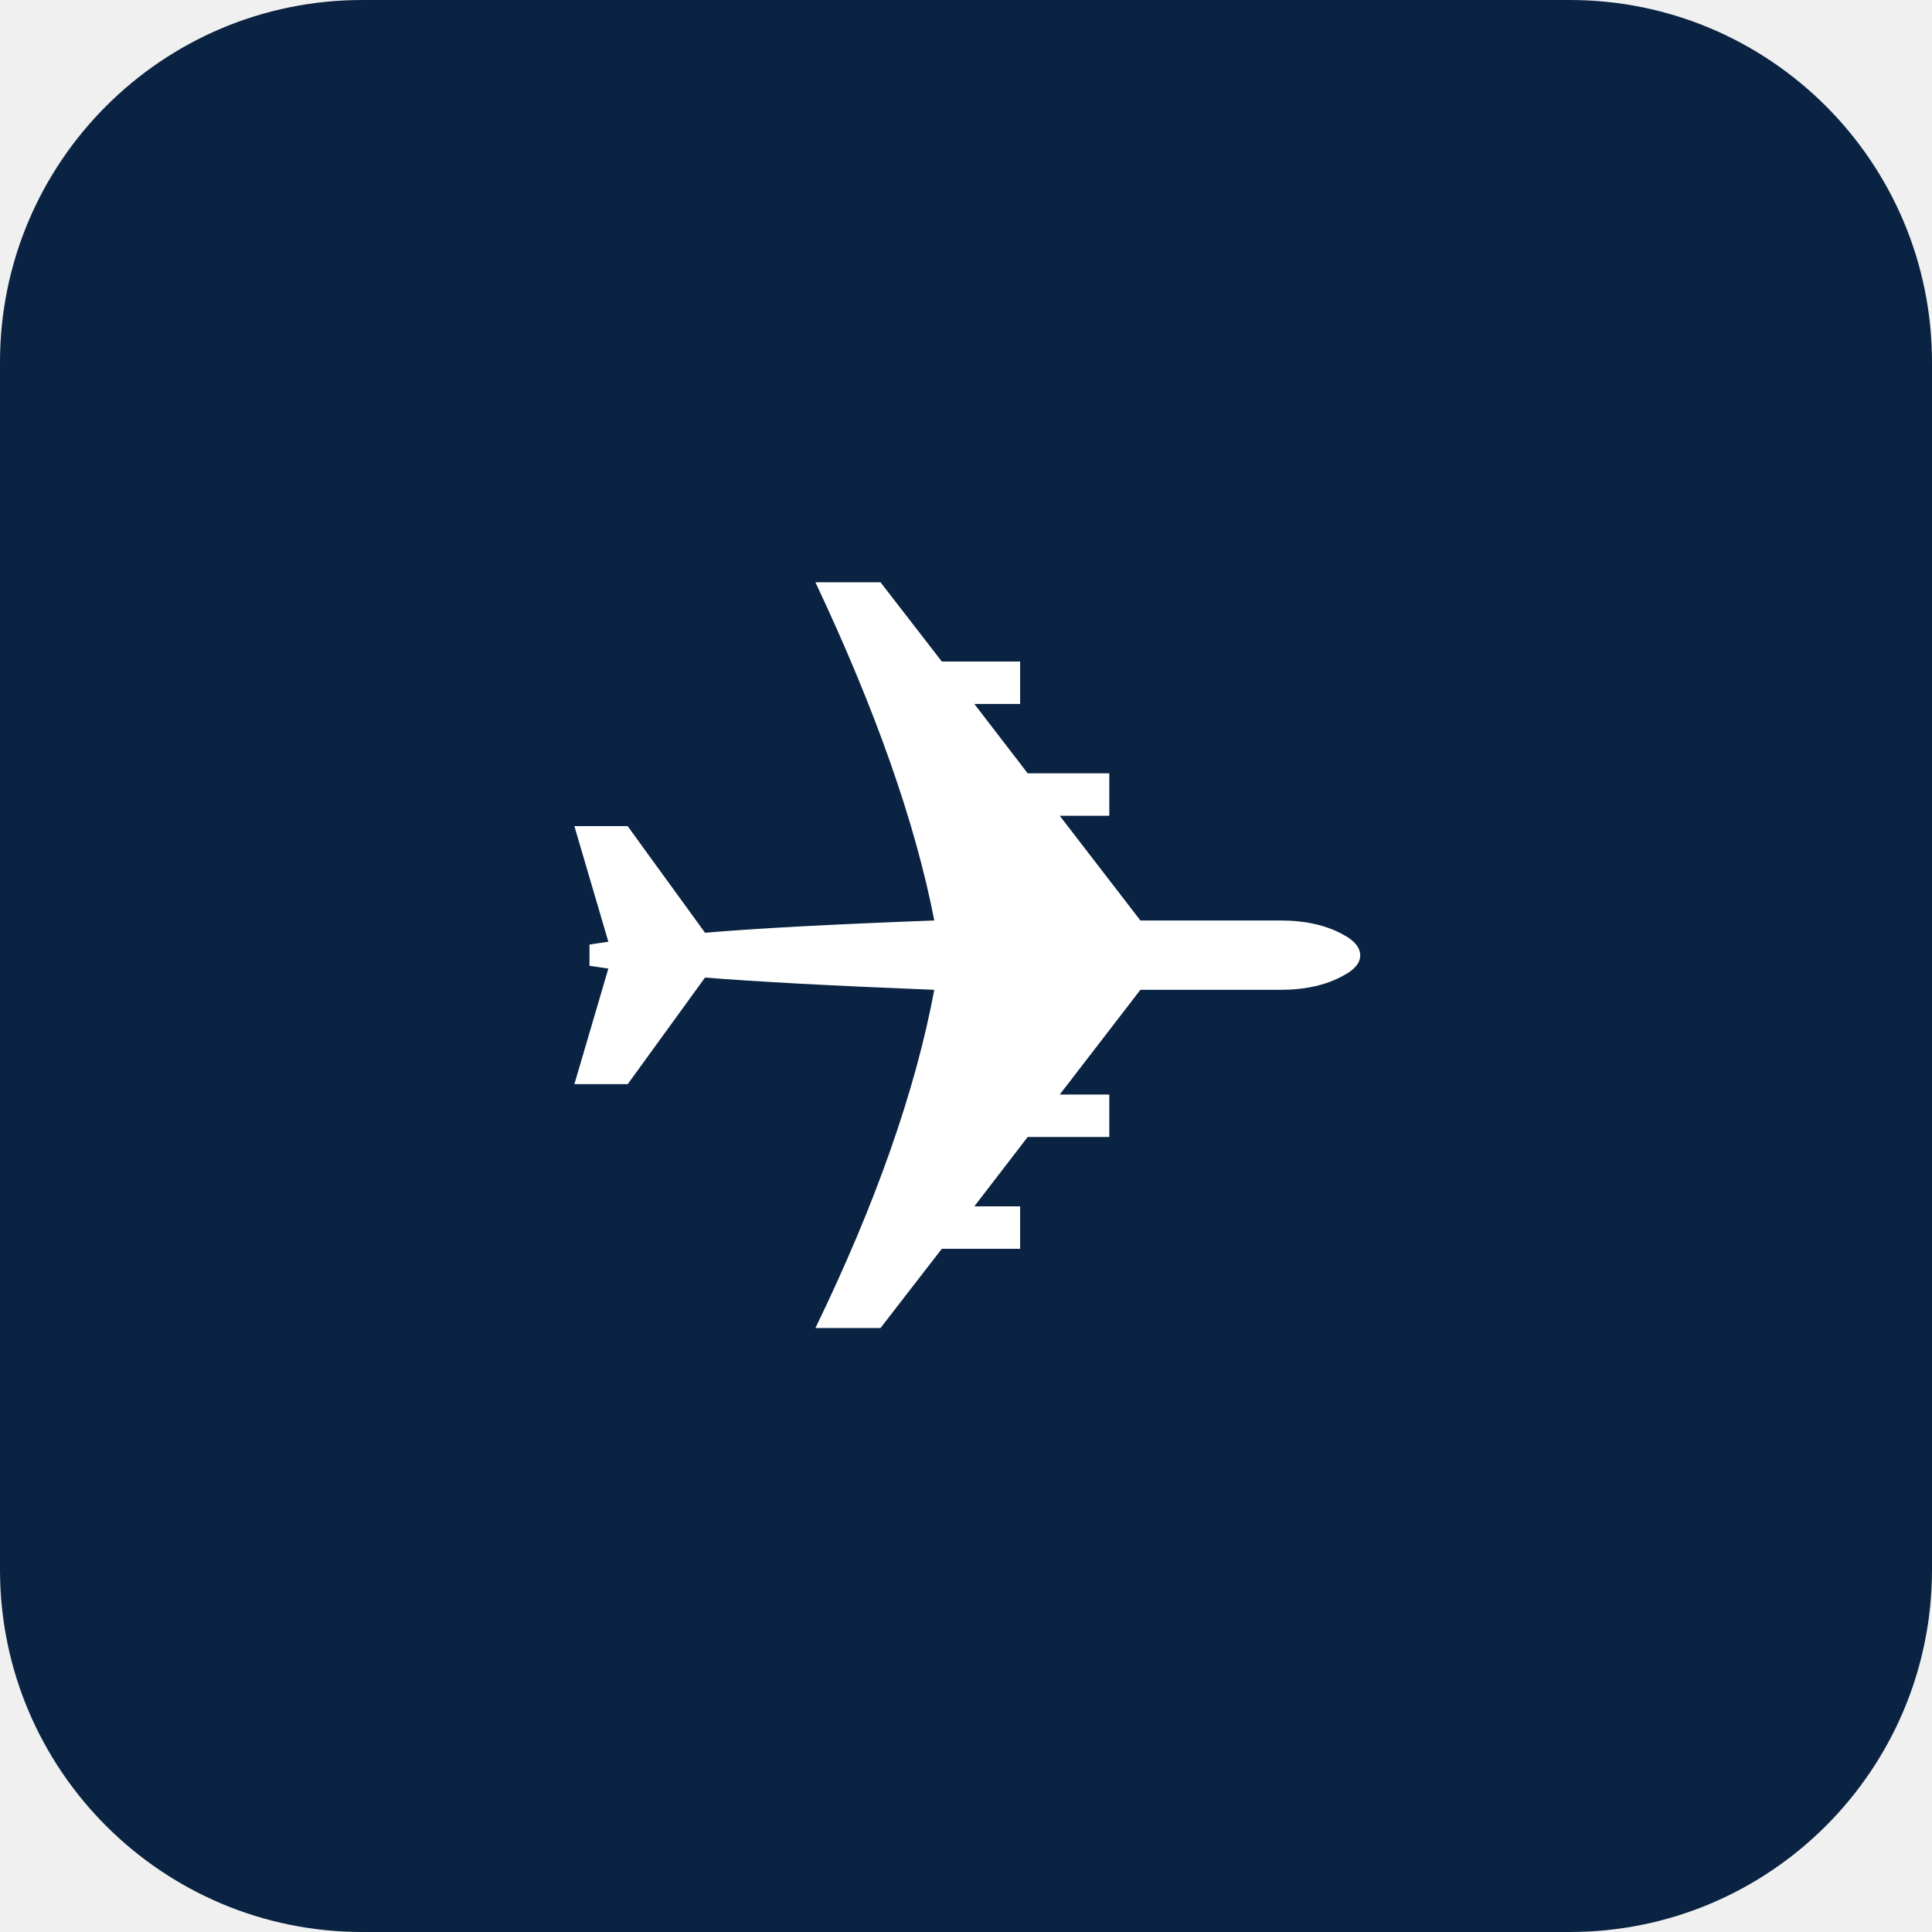
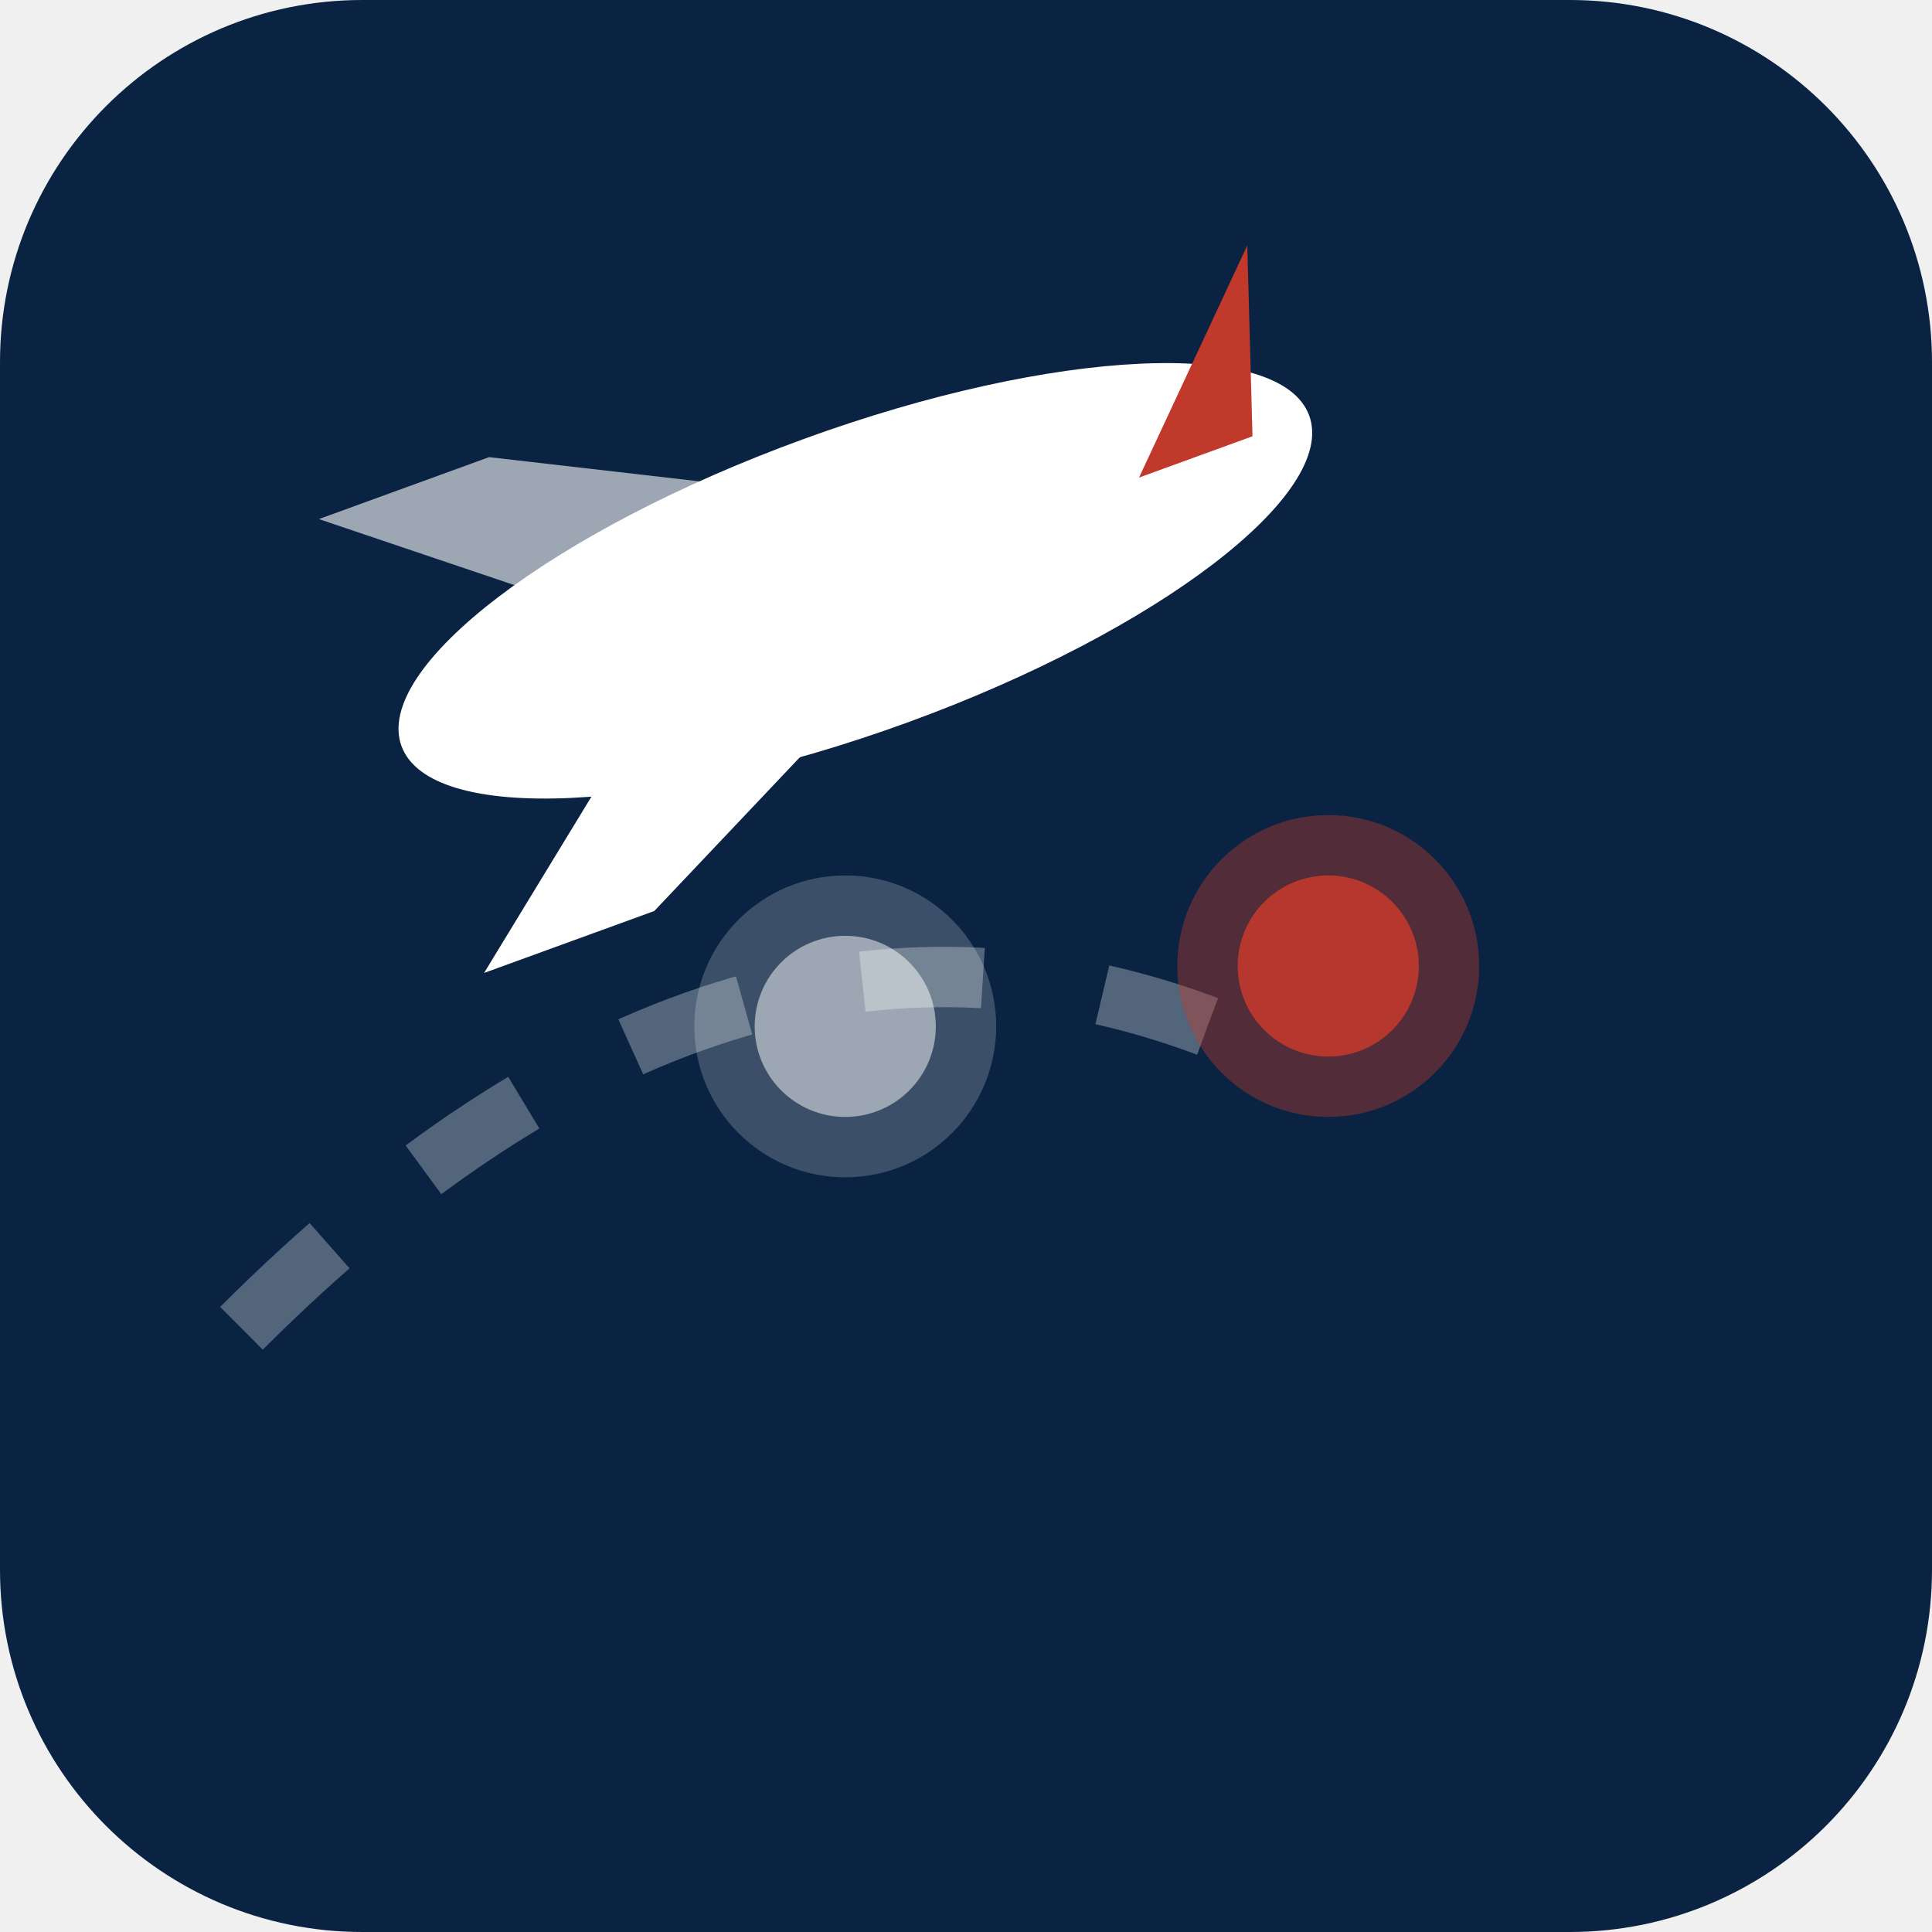
- <svg xmlns="http://www.w3.org/2000/svg" viewBox="0 0 64 64">
-   <rect width="64" height="64" rx="12" fill="#0a2342" />
-   <text x="50%" y="54%" dominant-baseline="middle" text-anchor="middle" font-size="36" font-family="Arial,sans-serif" fill="#ffffff">✈</text>
+ <svg xmlns="http://www.w3.org/2000/svg" width="32" height="32" viewBox="0 0 32 32">
+   <rect width="32" height="32" rx="6" fill="#0a2342" />
+   <g transform="translate(4, 8) rotate(-20)">
+     <ellipse cx="9" cy="5" rx="8" ry="2.5" fill="white" />
+     <path d="M6 5 L1 9 L4 9 L10 6Z" fill="white" />
+     <path d="M6 5 L1 1 L4 1 L10 4Z" fill="white" opacity="0.6" />
+     <path d="M14 5 L17 2 L16 5Z" fill="#c0392b" />
+   </g>
+   <path d="M4 22 Q12 14 20 17" stroke="white" stroke-width="1" fill="none" opacity="0.3" stroke-dasharray="2 2" />
+   <circle cx="14" cy="17" r="2.5" fill="white" opacity="0.2" />
+   <circle cx="14" cy="17" r="1.5" fill="white" opacity="0.5" />
+   <circle cx="22" cy="16" r="2.5" fill="#c0392b" opacity="0.4" />
+   <circle cx="22" cy="16" r="1.5" fill="#c0392b" opacity="0.9" />
</svg>
